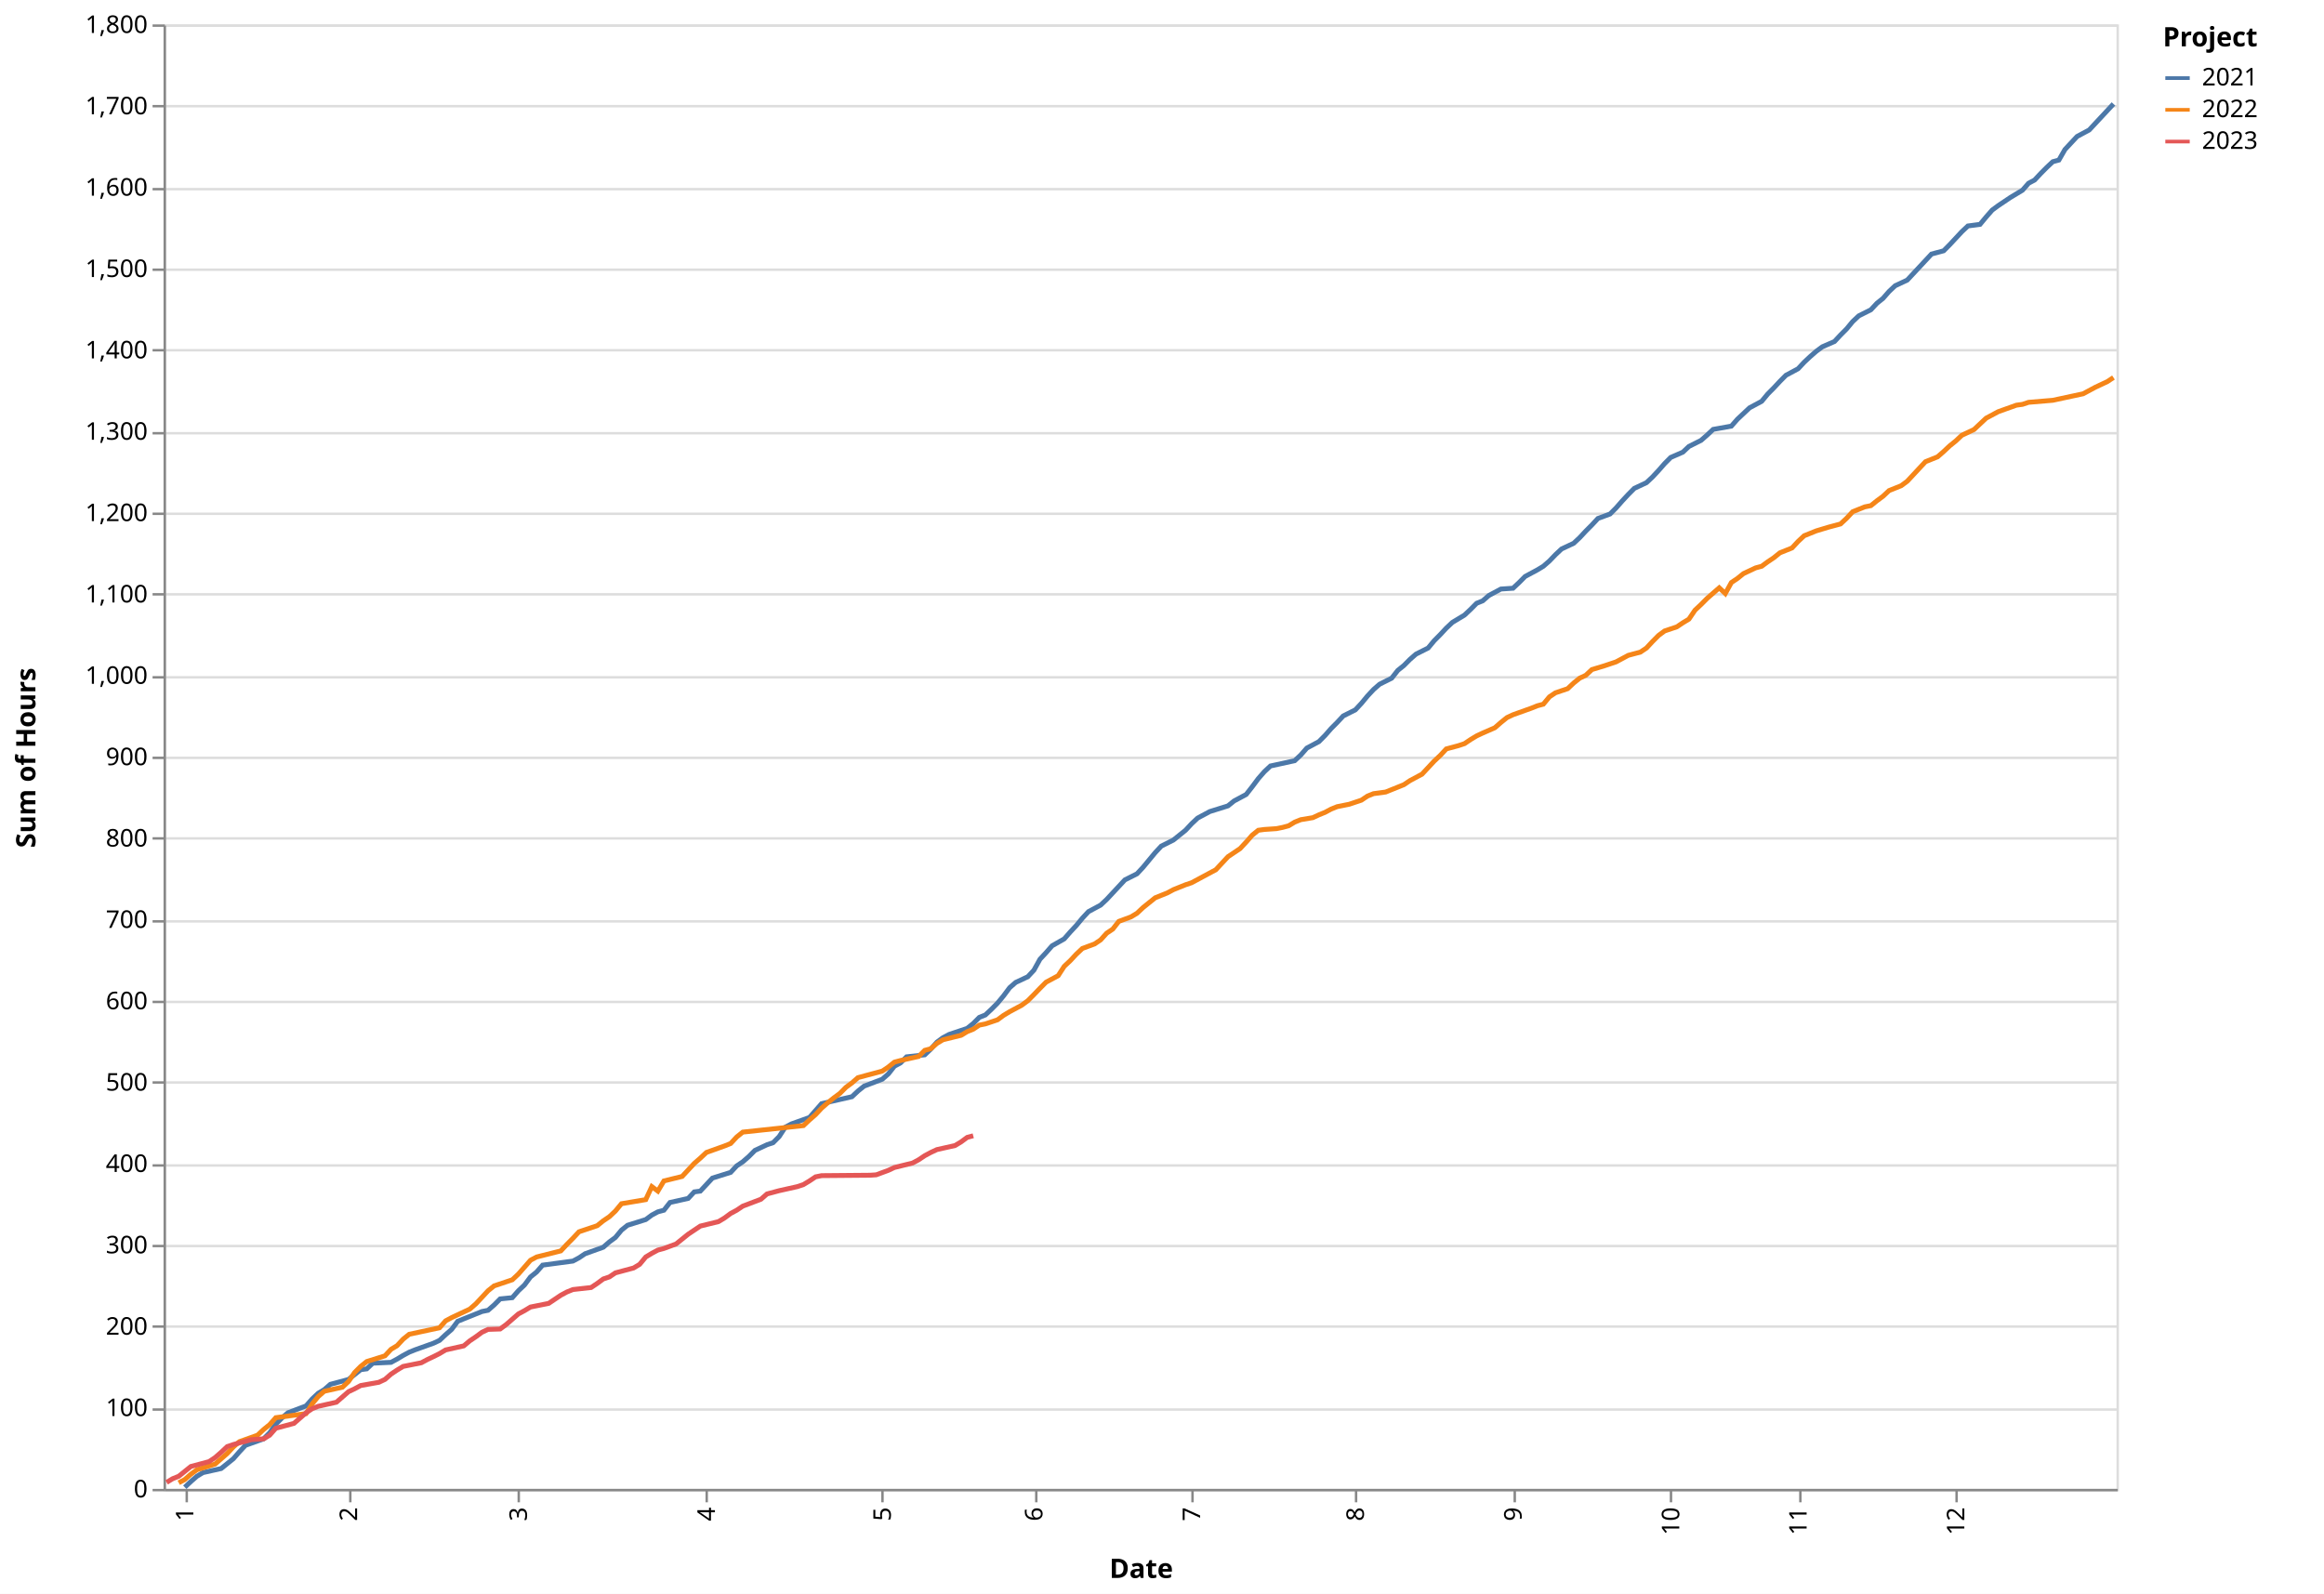
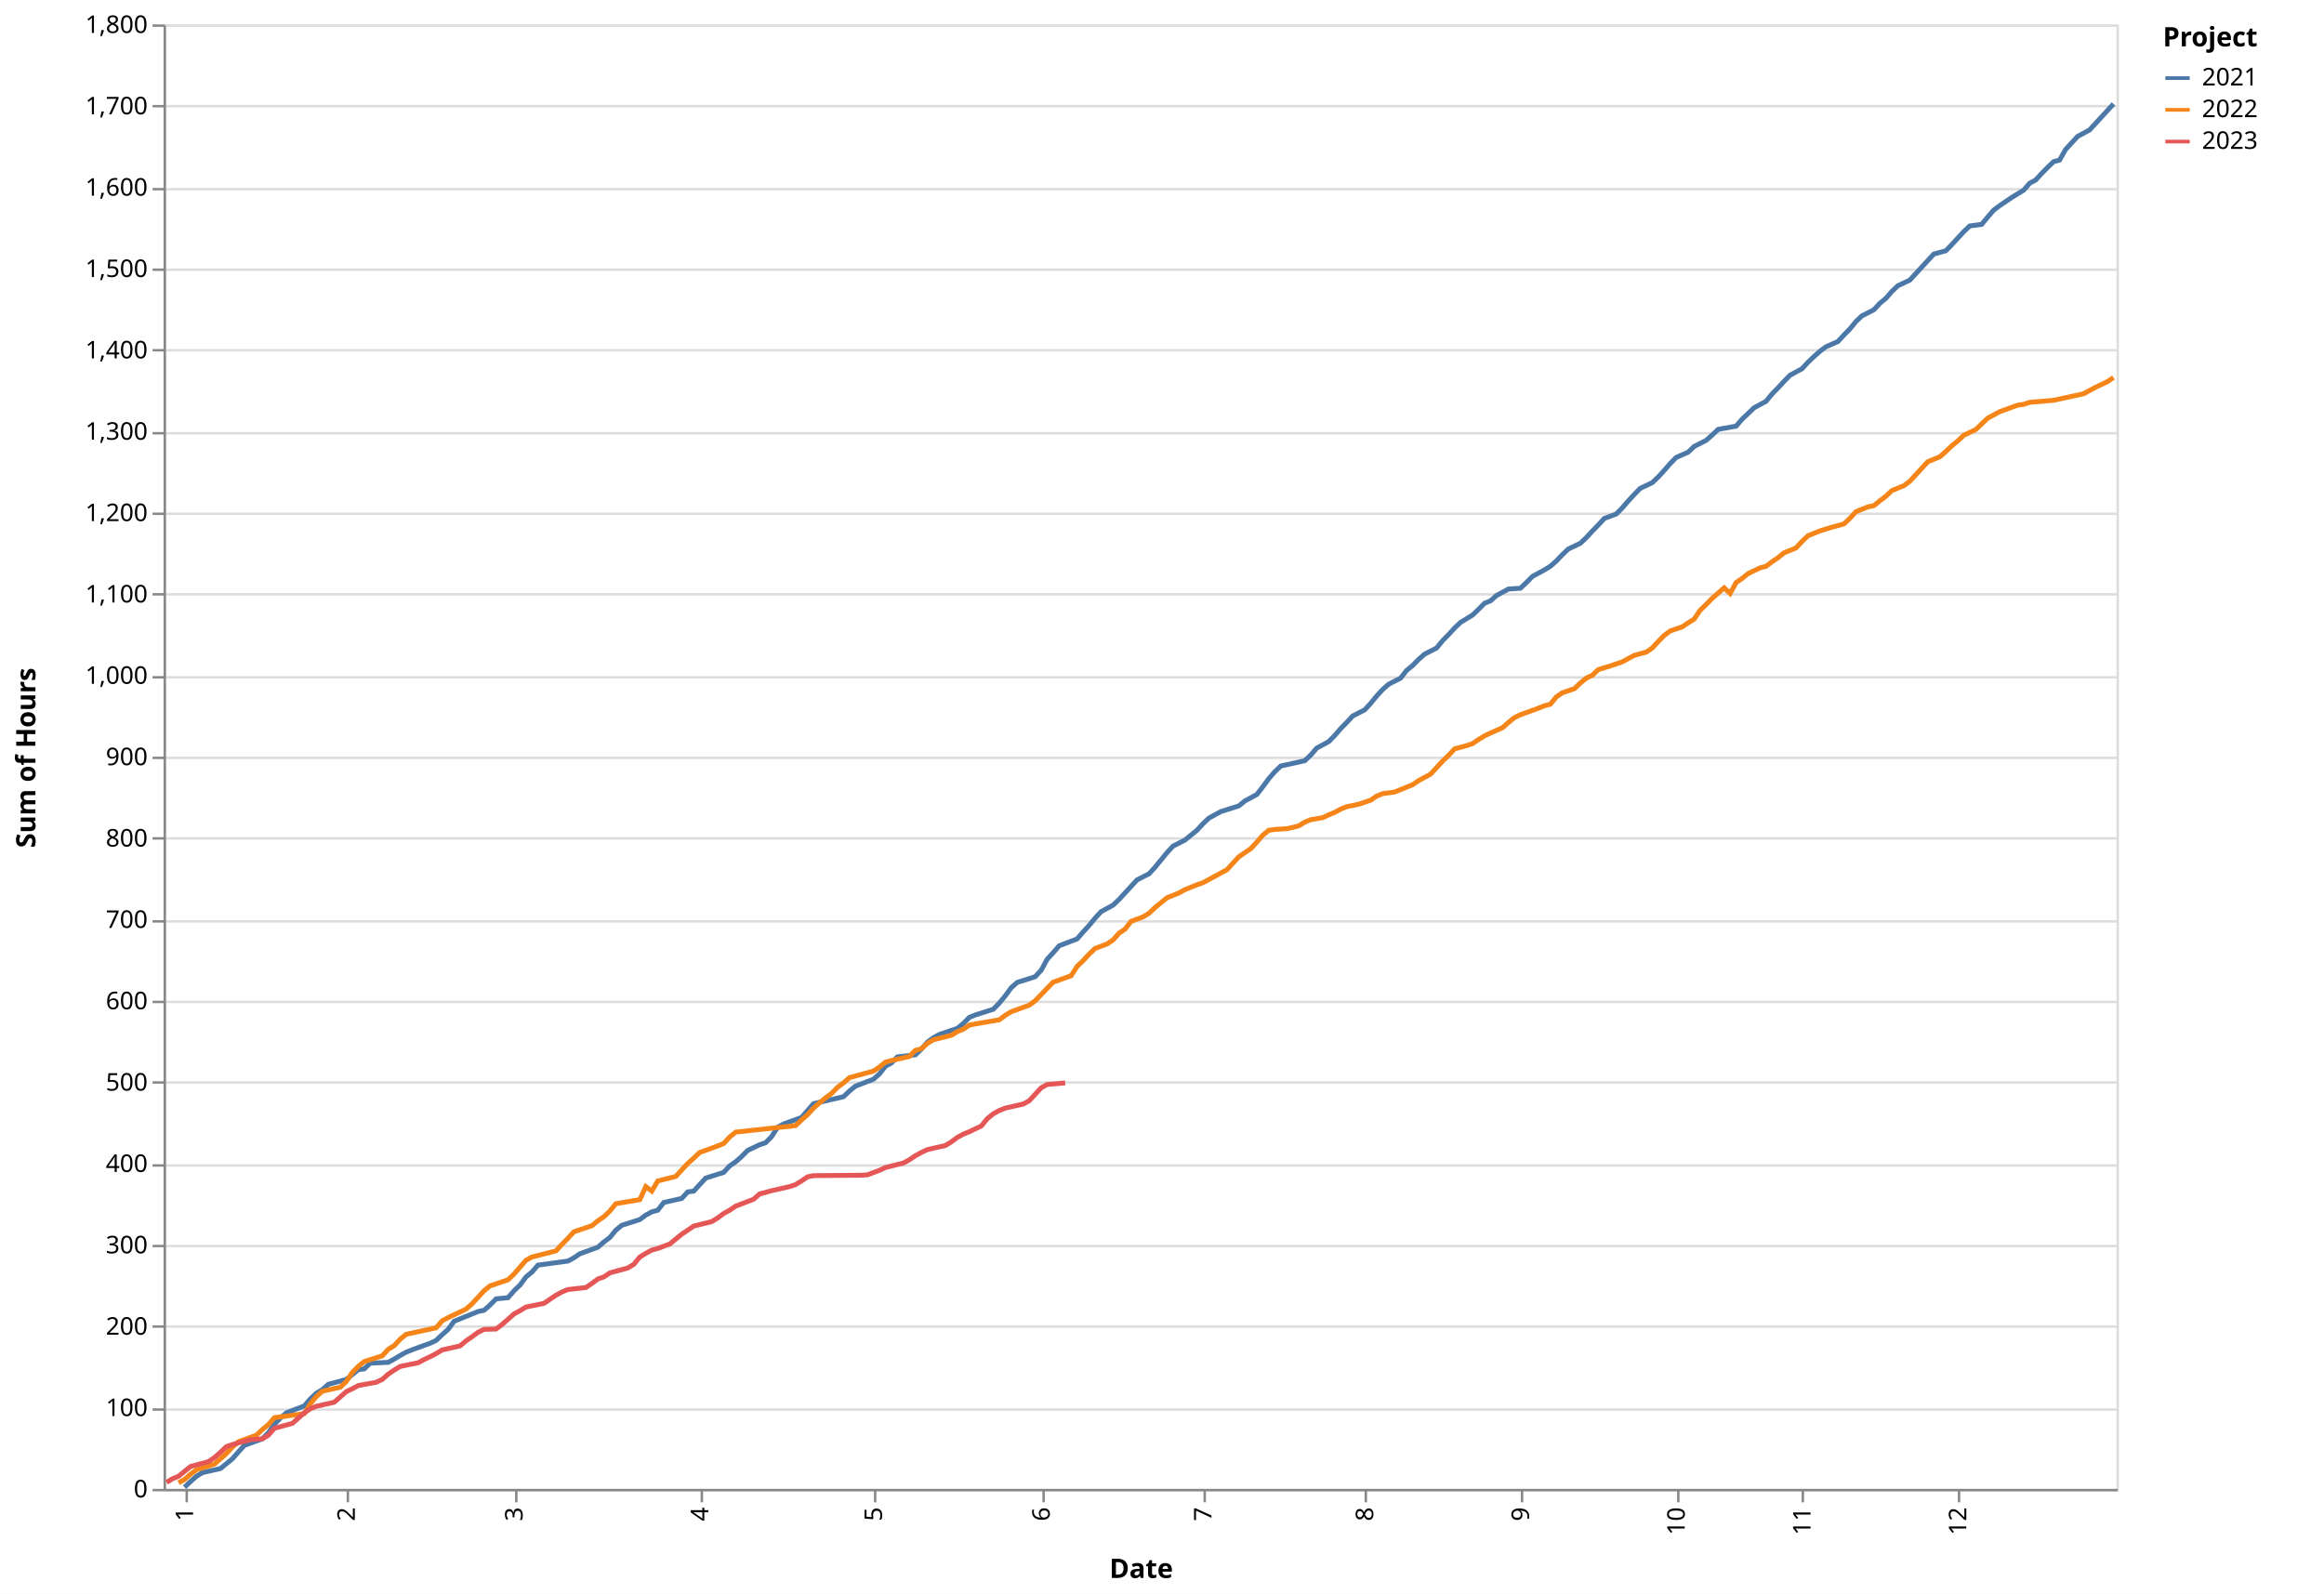
<svg xmlns="http://www.w3.org/2000/svg" class="marks" width="952" height="653" viewBox="0 0 952 653" version="1.1">
  <rect width="952" height="653" style="fill: white;" />
  <g transform="translate(67,10)">
    <g class="mark-group role-frame root">
      <g transform="translate(0,0)">
        <path class="background" d="M0.5,0.5h800v600h-800Z" style="fill: none; stroke: #ddd;" />
        <g>
          <g class="mark-group role-axis">
            <g transform="translate(0.5,0.5)">
              <path class="background" d="M0,0h0v0h0Z" style="pointer-events: none; fill: none;" />
              <g>
                <g class="mark-rule role-axis-grid" style="pointer-events: none;">
                  <line transform="translate(0,600)" x2="800" y2="0" style="fill: none; stroke: #ddd; stroke-width: 1; opacity: 1;" />
                  <line transform="translate(0,567)" x2="800" y2="0" style="fill: none; stroke: #ddd; stroke-width: 1; opacity: 1;" />
                  <line transform="translate(0,533)" x2="800" y2="0" style="fill: none; stroke: #ddd; stroke-width: 1; opacity: 1;" />
                  <line transform="translate(0,500)" x2="800" y2="0" style="fill: none; stroke: #ddd; stroke-width: 1; opacity: 1;" />
                  <line transform="translate(0,467)" x2="800" y2="0" style="fill: none; stroke: #ddd; stroke-width: 1; opacity: 1;" />
                  <line transform="translate(0,433)" x2="800" y2="0" style="fill: none; stroke: #ddd; stroke-width: 1; opacity: 1;" />
                  <line transform="translate(0,400)" x2="800" y2="0" style="fill: none; stroke: #ddd; stroke-width: 1; opacity: 1;" />
                  <line transform="translate(0,367)" x2="800" y2="0" style="fill: none; stroke: #ddd; stroke-width: 1; opacity: 1;" />
                  <line transform="translate(0,333)" x2="800" y2="0" style="fill: none; stroke: #ddd; stroke-width: 1; opacity: 1;" />
                  <line transform="translate(0,300)" x2="800" y2="0" style="fill: none; stroke: #ddd; stroke-width: 1; opacity: 1;" />
                  <line transform="translate(0,267)" x2="800" y2="0" style="fill: none; stroke: #ddd; stroke-width: 1; opacity: 1;" />
                  <line transform="translate(0,233)" x2="800" y2="0" style="fill: none; stroke: #ddd; stroke-width: 1; opacity: 1;" />
                  <line transform="translate(0,200)" x2="800" y2="0" style="fill: none; stroke: #ddd; stroke-width: 1; opacity: 1;" />
                  <line transform="translate(0,167)" x2="800" y2="0" style="fill: none; stroke: #ddd; stroke-width: 1; opacity: 1;" />
                  <line transform="translate(0,133)" x2="800" y2="0" style="fill: none; stroke: #ddd; stroke-width: 1; opacity: 1;" />
                  <line transform="translate(0,100)" x2="800" y2="0" style="fill: none; stroke: #ddd; stroke-width: 1; opacity: 1;" />
                  <line transform="translate(0,67)" x2="800" y2="0" style="fill: none; stroke: #ddd; stroke-width: 1; opacity: 1;" />
                  <line transform="translate(0,33)" x2="800" y2="0" style="fill: none; stroke: #ddd; stroke-width: 1; opacity: 1;" />
                  <line transform="translate(0,0)" x2="800" y2="0" style="fill: none; stroke: #ddd; stroke-width: 1; opacity: 1;" />
                </g>
              </g>
              <path class="foreground" d="" style="pointer-events: none; display: none; fill: none;" />
            </g>
          </g>
          <g class="mark-group role-axis">
            <g transform="translate(0.5,600.5)">
              <path class="background" d="M0,0h0v0h0Z" style="pointer-events: none; fill: none;" />
              <g>
                <g class="mark-rule role-axis-tick" style="pointer-events: none;">
                  <line transform="translate(9,0)" x2="0" y2="5" style="fill: none; stroke: #888; stroke-width: 1; opacity: 1;" />
-                   <line transform="translate(76,0)" x2="0" y2="5" style="fill: none; stroke: #888; stroke-width: 1; opacity: 1;" />
-                   <line transform="translate(145,0)" x2="0" y2="5" style="fill: none; stroke: #888; stroke-width: 1; opacity: 1;" />
-                   <line transform="translate(222,0)" x2="0" y2="5" style="fill: none; stroke: #888; stroke-width: 1; opacity: 1;" />
-                   <line transform="translate(294,0)" x2="0" y2="5" style="fill: none; stroke: #888; stroke-width: 1; opacity: 1;" />
-                   <line transform="translate(357,0)" x2="0" y2="5" style="fill: none; stroke: #888; stroke-width: 1; opacity: 1;" />
-                   <line transform="translate(421,0)" x2="0" y2="5" style="fill: none; stroke: #888; stroke-width: 1; opacity: 1;" />
-                   <line transform="translate(488,0)" x2="0" y2="5" style="fill: none; stroke: #888; stroke-width: 1; opacity: 1;" />
-                   <line transform="translate(553,0)" x2="0" y2="5" style="fill: none; stroke: #888; stroke-width: 1; opacity: 1;" />
-                   <line transform="translate(617,0)" x2="0" y2="5" style="fill: none; stroke: #888; stroke-width: 1; opacity: 1;" />
-                   <line transform="translate(670,0)" x2="0" y2="5" style="fill: none; stroke: #888; stroke-width: 1; opacity: 1;" />
-                   <line transform="translate(734,0)" x2="0" y2="5" style="fill: none; stroke: #888; stroke-width: 1; opacity: 1;" />
+                   <line transform="translate(75,0)" x2="0" y2="5" style="fill: none; stroke: #888; stroke-width: 1; opacity: 1;" />
+                   <line transform="translate(144,0)" x2="0" y2="5" style="fill: none; stroke: #888; stroke-width: 1; opacity: 1;" />
+                   <line transform="translate(220,0)" x2="0" y2="5" style="fill: none; stroke: #888; stroke-width: 1; opacity: 1;" />
+                   <line transform="translate(291,0)" x2="0" y2="5" style="fill: none; stroke: #888; stroke-width: 1; opacity: 1;" />
+                   <line transform="translate(360,0)" x2="0" y2="5" style="fill: none; stroke: #888; stroke-width: 1; opacity: 1;" />
+                   <line transform="translate(426,0)" x2="0" y2="5" style="fill: none; stroke: #888; stroke-width: 1; opacity: 1;" />
+                   <line transform="translate(492,0)" x2="0" y2="5" style="fill: none; stroke: #888; stroke-width: 1; opacity: 1;" />
+                   <line transform="translate(556,0)" x2="0" y2="5" style="fill: none; stroke: #888; stroke-width: 1; opacity: 1;" />
+                   <line transform="translate(620,0)" x2="0" y2="5" style="fill: none; stroke: #888; stroke-width: 1; opacity: 1;" />
+                   <line transform="translate(671,0)" x2="0" y2="5" style="fill: none; stroke: #888; stroke-width: 1; opacity: 1;" />
+                   <line transform="translate(735,0)" x2="0" y2="5" style="fill: none; stroke: #888; stroke-width: 1; opacity: 1;" />
                </g>
                <g class="mark-text role-axis-label" style="pointer-events: none;">
-                   <text text-anchor="end" transform="translate(8.695652,7) rotate(270) translate(0,3)" style="font-family: sans-serif; font-size: 10px; fill: #000; opacity: 1;">1</text>
-                   <text text-anchor="end" transform="translate(75.7764,7) rotate(270) translate(0,3)" style="font-family: sans-serif; font-size: 10px; fill: #000; opacity: 1;">2</text>
-                   <text text-anchor="end" transform="translate(145.3416,7) rotate(270) translate(0,3)" style="font-family: sans-serif; font-size: 10px; fill: #000; opacity: 1;">3</text>
-                   <text text-anchor="end" transform="translate(222.3602,7) rotate(270) translate(0,3)" style="font-family: sans-serif; font-size: 10px; fill: #000; opacity: 1;">4</text>
-                   <text text-anchor="end" transform="translate(294.4099,7) rotate(270) translate(0,3)" style="font-family: sans-serif; font-size: 10px; fill: #000; opacity: 1;">5</text>
-                   <text text-anchor="end" transform="translate(356.5217,7) rotate(270) translate(0,3)" style="font-family: sans-serif; font-size: 10px; fill: #000; opacity: 1;">6</text>
-                   <text text-anchor="end" transform="translate(421.118,7) rotate(270) translate(0,3)" style="font-family: sans-serif; font-size: 10px; fill: #000; opacity: 1;">7</text>
-                   <text text-anchor="end" transform="translate(488.1988,7) rotate(270) translate(0,3)" style="font-family: sans-serif; font-size: 10px; fill: #000; opacity: 1;">8</text>
-                   <text text-anchor="end" transform="translate(552.795,7) rotate(270) translate(0,3)" style="font-family: sans-serif; font-size: 10px; fill: #000; opacity: 1;">9</text>
-                   <text text-anchor="end" transform="translate(617.3913,7) rotate(270) translate(0,3)" style="font-family: sans-serif; font-size: 10px; fill: #000; opacity: 1;">10</text>
-                   <text text-anchor="end" transform="translate(669.5652,7) rotate(270) translate(0,3)" style="font-family: sans-serif; font-size: 10px; fill: #000; opacity: 1;">11</text>
-                   <text text-anchor="end" transform="translate(734.1615,7) rotate(270) translate(0,3)" style="font-family: sans-serif; font-size: 10px; fill: #000; opacity: 1;">12</text>
+                   <text text-anchor="end" transform="translate(8.588957,7) rotate(270) translate(0,3)" style="font-family: sans-serif; font-size: 10px; fill: #000; opacity: 1;">1</text>
+                   <text text-anchor="end" transform="translate(74.84663,7) rotate(270) translate(0,3)" style="font-family: sans-serif; font-size: 10px; fill: #000; opacity: 1;">2</text>
+                   <text text-anchor="end" transform="translate(143.5583,7) rotate(270) translate(0,3)" style="font-family: sans-serif; font-size: 10px; fill: #000; opacity: 1;">3</text>
+                   <text text-anchor="end" transform="translate(219.6319,7) rotate(270) translate(0,3)" style="font-family: sans-serif; font-size: 10px; fill: #000; opacity: 1;">4</text>
+                   <text text-anchor="end" transform="translate(290.7975,7) rotate(270) translate(0,3)" style="font-family: sans-serif; font-size: 10px; fill: #000; opacity: 1;">5</text>
+                   <text text-anchor="end" transform="translate(359.5092,7) rotate(270) translate(0,3)" style="font-family: sans-serif; font-size: 10px; fill: #000; opacity: 1;">6</text>
+                   <text text-anchor="end" transform="translate(425.7669,7) rotate(270) translate(0,3)" style="font-family: sans-serif; font-size: 10px; fill: #000; opacity: 1;">7</text>
+                   <text text-anchor="end" transform="translate(492.0245,7) rotate(270) translate(0,3)" style="font-family: sans-serif; font-size: 10px; fill: #000; opacity: 1;">8</text>
+                   <text text-anchor="end" transform="translate(555.8282,7) rotate(270) translate(0,3)" style="font-family: sans-serif; font-size: 10px; fill: #000; opacity: 1;">9</text>
+                   <text text-anchor="end" transform="translate(619.6319,7) rotate(270) translate(0,3)" style="font-family: sans-serif; font-size: 10px; fill: #000; opacity: 1;">10</text>
+                   <text text-anchor="end" transform="translate(671.1656,7) rotate(270) translate(0,3)" style="font-family: sans-serif; font-size: 10px; fill: #000; opacity: 1;">11</text>
+                   <text text-anchor="end" transform="translate(734.9693,7) rotate(270) translate(0,3)" style="font-family: sans-serif; font-size: 10px; fill: #000; opacity: 1;">12</text>
                </g>
                <g class="mark-rule role-axis-domain" style="pointer-events: none;">
                  <line transform="translate(0,0)" x2="800" y2="0" style="fill: none; stroke: #888; stroke-width: 1; opacity: 1;" />
                </g>
                <g class="mark-text role-axis-title" style="pointer-events: none;">
                  <text text-anchor="middle" transform="translate(400,36)" style="font-family: sans-serif; font-size: 11px; font-weight: bold; fill: #000; opacity: 1;">Date</text>
                </g>
              </g>
              <path class="foreground" d="" style="pointer-events: none; display: none; fill: none;" />
            </g>
          </g>
          <g class="mark-group role-axis">
            <g transform="translate(0.5,0.5)">
              <path class="background" d="M0,0h0v0h0Z" style="pointer-events: none; fill: none;" />
              <g>
                <g class="mark-rule role-axis-tick" style="pointer-events: none;">
                  <line transform="translate(0,600)" x2="-5" y2="0" style="fill: none; stroke: #888; stroke-width: 1; opacity: 1;" />
                  <line transform="translate(0,567)" x2="-5" y2="0" style="fill: none; stroke: #888; stroke-width: 1; opacity: 1;" />
                  <line transform="translate(0,533)" x2="-5" y2="0" style="fill: none; stroke: #888; stroke-width: 1; opacity: 1;" />
                  <line transform="translate(0,500)" x2="-5" y2="0" style="fill: none; stroke: #888; stroke-width: 1; opacity: 1;" />
                  <line transform="translate(0,467)" x2="-5" y2="0" style="fill: none; stroke: #888; stroke-width: 1; opacity: 1;" />
                  <line transform="translate(0,433)" x2="-5" y2="0" style="fill: none; stroke: #888; stroke-width: 1; opacity: 1;" />
                  <line transform="translate(0,400)" x2="-5" y2="0" style="fill: none; stroke: #888; stroke-width: 1; opacity: 1;" />
                  <line transform="translate(0,367)" x2="-5" y2="0" style="fill: none; stroke: #888; stroke-width: 1; opacity: 1;" />
                  <line transform="translate(0,333)" x2="-5" y2="0" style="fill: none; stroke: #888; stroke-width: 1; opacity: 1;" />
                  <line transform="translate(0,300)" x2="-5" y2="0" style="fill: none; stroke: #888; stroke-width: 1; opacity: 1;" />
                  <line transform="translate(0,267)" x2="-5" y2="0" style="fill: none; stroke: #888; stroke-width: 1; opacity: 1;" />
                  <line transform="translate(0,233)" x2="-5" y2="0" style="fill: none; stroke: #888; stroke-width: 1; opacity: 1;" />
                  <line transform="translate(0,200)" x2="-5" y2="0" style="fill: none; stroke: #888; stroke-width: 1; opacity: 1;" />
                  <line transform="translate(0,167)" x2="-5" y2="0" style="fill: none; stroke: #888; stroke-width: 1; opacity: 1;" />
                  <line transform="translate(0,133)" x2="-5" y2="0" style="fill: none; stroke: #888; stroke-width: 1; opacity: 1;" />
                  <line transform="translate(0,100)" x2="-5" y2="0" style="fill: none; stroke: #888; stroke-width: 1; opacity: 1;" />
                  <line transform="translate(0,67)" x2="-5" y2="0" style="fill: none; stroke: #888; stroke-width: 1; opacity: 1;" />
                  <line transform="translate(0,33)" x2="-5" y2="0" style="fill: none; stroke: #888; stroke-width: 1; opacity: 1;" />
                  <line transform="translate(0,0)" x2="-5" y2="0" style="fill: none; stroke: #888; stroke-width: 1; opacity: 1;" />
                </g>
                <g class="mark-text role-axis-label" style="pointer-events: none;">
                  <text text-anchor="end" transform="translate(-7,603)" style="font-family: sans-serif; font-size: 10px; fill: #000; opacity: 1;">0</text>
                  <text text-anchor="end" transform="translate(-7,569.6667)" style="font-family: sans-serif; font-size: 10px; fill: #000; opacity: 1;">100</text>
                  <text text-anchor="end" transform="translate(-7,536.3333)" style="font-family: sans-serif; font-size: 10px; fill: #000; opacity: 1;">200</text>
                  <text text-anchor="end" transform="translate(-7,503)" style="font-family: sans-serif; font-size: 10px; fill: #000; opacity: 1;">300</text>
                  <text text-anchor="end" transform="translate(-7,469.6667)" style="font-family: sans-serif; font-size: 10px; fill: #000; opacity: 1;">400</text>
                  <text text-anchor="end" transform="translate(-7,436.3333)" style="font-family: sans-serif; font-size: 10px; fill: #000; opacity: 1;">500</text>
                  <text text-anchor="end" transform="translate(-7,403)" style="font-family: sans-serif; font-size: 10px; fill: #000; opacity: 1;">600</text>
                  <text text-anchor="end" transform="translate(-7,369.6667)" style="font-family: sans-serif; font-size: 10px; fill: #000; opacity: 1;">700</text>
                  <text text-anchor="end" transform="translate(-7,336.3333)" style="font-family: sans-serif; font-size: 10px; fill: #000; opacity: 1;">800</text>
                  <text text-anchor="end" transform="translate(-7,303)" style="font-family: sans-serif; font-size: 10px; fill: #000; opacity: 1;">900</text>
                  <text text-anchor="end" transform="translate(-7,269.6667)" style="font-family: sans-serif; font-size: 10px; fill: #000; opacity: 1;">1,000</text>
                  <text text-anchor="end" transform="translate(-7,236.3333)" style="font-family: sans-serif; font-size: 10px; fill: #000; opacity: 1;">1,100</text>
                  <text text-anchor="end" transform="translate(-7,203)" style="font-family: sans-serif; font-size: 10px; fill: #000; opacity: 1;">1,200</text>
                  <text text-anchor="end" transform="translate(-7,169.6667)" style="font-family: sans-serif; font-size: 10px; fill: #000; opacity: 1;">1,300</text>
                  <text text-anchor="end" transform="translate(-7,136.3333)" style="font-family: sans-serif; font-size: 10px; fill: #000; opacity: 1;">1,400</text>
                  <text text-anchor="end" transform="translate(-7,103)" style="font-family: sans-serif; font-size: 10px; fill: #000; opacity: 1;">1,500</text>
                  <text text-anchor="end" transform="translate(-7,69.66667)" style="font-family: sans-serif; font-size: 10px; fill: #000; opacity: 1;">1,600</text>
                  <text text-anchor="end" transform="translate(-7,36.33333)" style="font-family: sans-serif; font-size: 10px; fill: #000; opacity: 1;">1,700</text>
                  <text text-anchor="end" transform="translate(-7,3)" style="font-family: sans-serif; font-size: 10px; fill: #000; opacity: 1;">1,800</text>
                </g>
                <g class="mark-rule role-axis-domain" style="pointer-events: none;">
                  <line transform="translate(0,600)" x2="0" y2="-600" style="fill: none; stroke: #888; stroke-width: 1; opacity: 1;" />
                </g>
                <g class="mark-text role-axis-title" style="pointer-events: none;">
                  <text text-anchor="middle" transform="translate(-51,300) rotate(-90) translate(0,-2)" style="font-family: sans-serif; font-size: 11px; font-weight: bold; fill: #000; opacity: 1;">Sum of Hours</text>
                </g>
              </g>
              <path class="foreground" d="" style="pointer-events: none; display: none; fill: none;" />
            </g>
          </g>
          <g class="mark-group role-scope pathgroup">
            <g transform="translate(0,0)">
              <path class="background" d="M0,0h800v600h-800Z" style="fill: none;" />
              <g>
                <g class="mark-line role-mark marks">
-                   <path d="M8.696,599.333L11.18,597L13.665,594.833L16.149,593.333L23.602,591.667L26.087,589.667L28.571,587.667L31.056,584.833L33.54,582.167L40.994,579.5L43.478,577L45.963,573.5L48.447,571L50.932,568.833L58.385,566L60.87,563.167L63.354,560.833L65.839,559.333L68.323,557.167L75.776,555.167L78.261,553.167L80.745,551.167L83.23,550.833L85.714,548.5L93.168,548.167L95.652,546.833L98.137,545.333L100.621,544L103.106,543L110.559,540.333L113.043,539.167L115.528,536.833L118.012,534.667L120.497,531.333L127.95,528.333L130.435,527.333L132.919,526.833L135.404,524.667L137.888,522.167L142.857,521.667L145.342,518.833L147.826,516.5L150.311,513.167L152.795,511.167L155.28,508.333L167.702,506.667L170.186,505.333L172.671,503.667L180.124,501L182.609,498.833L185.093,497L187.578,494L190.062,492L197.516,489.667L200,487.833L202.484,486.5L204.969,485.833L207.453,482.667L214.907,481L217.391,478.333L219.876,478L222.36,475.333L224.845,472.667L232.298,470.333L234.783,467.667L237.267,466L239.752,463.833L242.236,461.333L247.205,459L249.689,458.167L252.174,455.667L254.658,451.833L257.143,450.5L264.596,447.833L267.081,445L269.565,442.167L281.988,439.333L284.472,437L286.957,435L294.41,432.167L296.894,430L299.379,426.833L301.863,425.5L304.348,423L311.801,422.167L314.286,419.833L316.77,417L319.255,415.167L321.739,413.833L329.193,411.333L331.677,409.333L334.161,406.833L336.646,405.833L339.13,403.5L341.615,401L344.099,398L346.584,394.667L349.068,392.5L354.037,390.167L356.522,387.5L359.006,383L361.491,380.333L363.975,377.5L368.944,374.667L371.429,371.833L373.913,369.167L376.398,366.167L378.882,363.5L383.851,360.833L386.335,358.5L388.82,355.833L391.304,353.167L393.789,350.5L398.758,348L401.242,345.333L403.727,342.333L406.211,339.333L408.696,336.667L413.665,334.167L416.149,332.167L418.634,330.167L421.118,327.5L423.602,325.167L428.571,322.5L436.025,320.167L438.509,318.167L443.478,315.5L445.963,312.333L448.447,309L450.932,306.167L453.416,303.833L463.354,301.667L465.839,299.333L468.323,296.5L473.292,293.833L475.776,291.333L478.261,288.5L480.745,286L483.23,283.333L488.199,280.833L490.683,278.167L493.168,275.167L495.652,272.5L498.137,270.333L503.106,267.833L505.59,264.667L508.075,262.667L510.559,260.167L513.043,258L518.012,255.5L520.497,252.5L522.981,250L525.466,247.333L527.95,245L532.919,242L535.404,239.667L537.888,237.167L540.373,236.167L542.857,234L547.826,231.333L552.795,231L555.28,228.667L557.764,226.167L562.733,223.5L565.217,222L567.702,219.833L570.186,217.25L572.671,214.917L577.64,212.583L580.124,210.25L582.609,207.583L585.093,205.083L587.578,202.417L592.547,200.583L595.031,198.083L597.516,195.25L600,192.583L602.484,190.083L607.453,187.75L609.938,185.417L612.422,182.75L614.907,179.917L617.391,177.417L622.36,175.25L624.845,172.917L629.814,170.417L632.298,168.25L634.783,165.917L642.236,164.583L644.72,161.75L647.205,159.417L649.689,157.083L654.658,154.417L657.143,151.417L659.627,148.917L662.112,146.25L664.596,143.75L669.565,141.083L672.05,138.417L674.534,136.083L677.019,133.917L679.503,132.083L684.472,129.917L686.957,127.25L689.441,124.75L691.925,121.75L694.41,119.417L699.379,116.917L701.863,114.25L704.348,112.25L706.832,109.417L709.317,107.083L714.286,104.75L716.77,102.083L719.255,99.417L721.739,96.75L724.224,94.083L729.193,92.75L731.677,90.25L734.161,87.583L736.646,84.917L739.13,82.583L744.099,81.917L746.584,78.917L749.068,76.083L751.553,74.25L754.037,72.583L756.522,70.917L761.491,67.917L763.975,65.083L766.46,63.75L768.944,61.083L771.429,58.583L773.913,56.25L776.398,55.583L778.882,51.25L781.366,48.583L783.851,45.917L788.82,43.25L791.304,40.583L793.789,37.917L796.273,35.25L798.758,32.583" style="fill: none; stroke: #4c78a8; stroke-width: 2;" />
+                   <path d="M8.589,599.333L11.043,597L13.497,594.833L15.951,593.333L23.313,591.667L25.767,589.667L28.221,587.667L30.675,584.833L33.129,582.167L40.491,579.5L42.945,577L45.399,573.5L47.853,571L50.307,568.833L57.669,566L60.123,563.167L62.577,560.833L65.031,559.333L67.485,557.167L74.847,555.167L77.301,553.167L79.755,551.167L82.209,550.833L84.663,548.5L92.025,548.167L94.479,546.833L96.933,545.333L99.387,544L101.84,543L109.202,540.333L111.656,539.167L114.11,536.833L116.564,534.667L119.018,531.333L126.38,528.333L128.834,527.333L131.288,526.833L133.742,524.667L136.196,522.167L141.104,521.667L143.558,518.833L146.012,516.5L148.466,513.167L150.92,511.167L153.374,508.333L165.644,506.667L168.098,505.333L170.552,503.667L177.914,501L180.368,498.833L182.822,497L185.276,494L187.73,492L195.092,489.667L197.546,487.833L200,486.5L202.454,485.833L204.908,482.667L212.27,481L214.724,478.333L217.178,478L219.632,475.333L222.086,472.667L229.448,470.333L231.902,467.667L234.356,466L236.81,463.833L239.264,461.333L244.172,459L246.626,458.167L249.08,455.667L251.534,451.833L253.988,450.5L261.35,447.833L263.804,445L266.258,442.167L278.528,439.333L280.982,437L283.436,435L290.798,432.167L293.252,430L295.706,426.833L298.16,425.5L300.613,423L307.975,422.167L310.429,419.833L312.883,417L315.337,415.167L317.791,413.833L325.153,411.333L327.607,409.333L330.061,406.833L332.515,405.833L339.877,403.5L342.331,401L344.785,398L347.239,394.667L349.693,392.5L357.055,390.167L359.509,387.5L361.963,383L364.417,380.333L366.871,377.5L374.233,374.667L376.687,371.833L379.141,369.167L381.595,366.167L384.049,363.5L388.957,360.833L391.411,358.5L393.865,355.833L396.319,353.167L398.773,350.5L403.681,348L406.135,345.333L408.589,342.333L411.043,339.333L413.497,336.667L418.405,334.167L420.859,332.167L423.313,330.167L425.767,327.5L428.221,325.167L433.129,322.5L440.491,320.167L442.945,318.167L447.853,315.5L450.307,312.333L452.761,309L455.215,306.167L457.669,303.833L467.485,301.667L469.939,299.333L472.393,296.5L477.301,293.833L479.755,291.333L482.209,288.5L484.663,286L487.117,283.333L492.025,280.833L494.479,278.167L496.933,275.167L499.387,272.5L501.84,270.333L506.748,267.833L509.202,264.667L511.656,262.667L514.11,260.167L516.564,258L521.472,255.5L523.926,252.5L526.38,250L528.834,247.333L531.288,245L536.196,242L538.65,239.667L541.104,237.167L543.558,236.167L546.012,234L550.92,231.333L555.828,231L558.282,228.667L560.736,226.167L565.644,223.5L568.098,222L570.552,219.833L573.006,217.25L575.46,214.917L580.368,212.583L582.822,210.25L585.276,207.583L587.73,205.083L590.184,202.417L595.092,200.583L597.546,198.083L600,195.25L602.454,192.583L604.908,190.083L609.816,187.75L612.27,185.417L614.724,182.75L617.178,179.917L619.632,177.417L624.54,175.25L626.994,172.917L631.902,170.417L634.356,168.25L636.81,165.917L644.172,164.583L646.626,161.75L649.08,159.417L651.534,157.083L656.442,154.417L658.896,151.417L661.35,148.917L663.804,146.25L666.258,143.75L671.166,141.083L673.62,138.417L676.074,136.083L678.528,133.917L680.982,132.083L685.89,129.917L688.344,127.25L690.798,124.75L693.252,121.75L695.706,119.417L700.613,116.917L703.067,114.25L705.521,112.25L707.975,109.417L710.429,107.083L715.337,104.75L717.791,102.083L720.245,99.417L722.699,96.75L725.153,94.083L730.061,92.75L732.515,90.25L734.969,87.583L737.423,84.917L739.877,82.583L744.785,81.917L747.239,78.917L749.693,76.083L752.147,74.25L754.601,72.583L757.055,70.917L761.963,67.917L764.417,65.083L766.871,63.75L769.325,61.083L771.779,58.583L774.233,56.25L776.687,55.583L779.141,51.25L781.595,48.583L784.049,45.917L788.957,43.25L791.411,40.583L793.865,37.917L796.319,35.25L798.773,32.583" style="fill: none; stroke: #4c78a8; stroke-width: 2;" />
                </g>
              </g>
              <path class="foreground" d="" style="display: none; fill: none;" />
            </g>
            <g transform="translate(0,0)">
              <path class="background" d="M0,0h800v600h-800Z" style="fill: none;" />
              <g>
                <g class="mark-line role-mark marks">
-                   <path d="M6.211,597.5L8.696,596.167L11.18,594L13.665,592.167L21.118,589.833L23.602,587.667L26.087,585.5L28.571,582.833L31.056,580.667L38.509,578L40.994,575.667L43.478,573.667L45.963,570.833L58.385,569.167L60.87,565.167L63.354,562.167L65.839,560L73.292,558.333L75.776,556L78.261,552.333L80.745,549.833L83.23,547.833L90.683,545.5L93.168,542.833L95.652,541.333L98.137,538.667L100.621,536.667L113.043,534L115.528,531.167L118.012,529.833L125.466,526.333L127.95,524.167L130.435,521.5L132.919,518.833L135.404,516.833L142.857,514.333L145.342,512L147.826,509.167L150.311,506.333L152.795,505L162.733,502.5L165.217,499.833L167.702,497.333L170.186,494.667L177.64,492.167L180.124,490.167L182.609,488.5L185.093,486.167L187.578,483.167L197.516,481.5L200,476.167L202.484,478L204.969,473.833L212.422,472L214.907,469.333L217.391,466.667L219.876,464.5L222.36,462.167L229.814,459.5L232.298,458.5L234.783,455.833L237.267,453.833L262.112,451.167L264.596,448.833L267.081,446.667L269.565,444L272.05,441.833L274.534,439.833L277.019,438L279.503,435.5L281.988,433.667L284.472,431.5L294.41,428.833L296.894,427.167L299.379,425.167L301.863,424.5L309.317,422.833L311.801,420.333L314.286,419.667L316.77,417.5L319.255,416L326.708,414.167L329.193,412.667L331.677,411.667L334.161,410L336.646,409.5L341.615,407.833L344.099,406L346.584,404.5L351.553,401.833L354.037,400L356.522,397.5L359.006,394.917L361.491,392.417L366.46,389.75L368.944,385.917L371.429,383.583L373.913,380.917L376.398,378.583L381.366,376.75L383.851,375.083L386.335,372.333L388.82,370.667L391.304,367.5L396.273,365.667L398.758,364.167L401.242,361.833L403.727,359.833L406.211,357.833L411.18,355.833L413.665,354.5L418.634,352.5L421.118,351.667L426.087,349L431.056,346.333L433.54,343.667L436.025,341L440.994,337.667L443.478,335L445.963,332.167L448.447,330.167L450.932,329.833L455.901,329.5L458.385,329L460.87,328.333L463.354,326.833L465.839,325.833L470.807,325L473.292,323.833L475.776,322.833L478.261,321.5L480.745,320.5L485.714,319.5L490.683,317.833L493.168,316.167L495.652,315.167L500.621,314.5L503.106,313.5L505.59,312.5L508.075,311.5L510.559,309.833L515.528,307.167L518.012,304.5L520.497,301.833L522.981,299.5L525.466,296.833L530.435,295.5L532.919,294.667L535.404,293L537.888,291.5L540.373,290.333L545.342,288.167L547.826,286L550.311,284L552.795,282.833L560.248,280.167L562.733,279.167L565.217,278.5L567.702,275.5L570.186,273.833L575.155,272.167L577.64,269.833L580.124,267.833L582.609,266.667L585.093,264.333L590.062,262.833L592.547,262L595.031,261.167L597.516,259.833L600,258.5L604.969,257.167L607.453,255.5L609.938,252.833L612.422,250.333L614.907,248.5L619.876,246.833L622.36,245.167L624.845,243.667L627.329,240L629.814,237.667L632.298,235.167L637.267,230.833L639.752,233.167L642.236,228.667L644.72,227L647.205,225L652.174,222.667L654.658,222L657.143,220.167L659.627,218.5L662.112,216.5L667.081,214.5L669.565,211.833L672.05,209.5L677.019,207.5L681.988,206L686.957,204.667L689.441,202.333L691.925,199.667L696.894,197.667L699.379,197.167L701.863,195.167L704.348,193.333L706.832,191L711.801,189L714.286,187.167L716.77,184.5L719.255,181.833L721.739,179.167L726.708,177.167L729.193,175L731.677,172.667L734.161,170.667L736.646,168.333L741.615,166L744.099,163.667L746.584,161.333L751.553,158.667L759.006,156L761.491,155.667L763.975,154.833L773.913,154L786.335,151.333L791.304,148.667L796.273,146.333L798.758,144.667" style="fill: none; stroke: #f58518; stroke-width: 2;" />
+                   <path d="M6.135,597.5L8.589,596.167L11.043,594L13.497,592.167L20.859,589.833L23.313,587.667L25.767,585.5L28.221,582.833L30.675,580.667L38.037,578L40.491,575.667L42.945,573.667L45.399,570.833L57.669,569.167L60.123,565.167L62.577,562.167L65.031,560L72.393,558.333L74.847,556L77.301,552.333L79.755,549.833L82.209,547.833L89.571,545.5L92.025,542.833L94.479,541.333L96.933,538.667L99.387,536.667L111.656,534L114.11,531.167L116.564,529.833L123.926,526.333L126.38,524.167L128.834,521.5L131.288,518.833L133.742,516.833L141.104,514.333L143.558,512L146.012,509.167L148.466,506.333L150.92,505L160.736,502.5L163.19,499.833L165.644,497.333L168.098,494.667L175.46,492.167L177.914,490.167L180.368,488.5L182.822,486.167L185.276,483.167L195.092,481.5L197.546,476.167L200,478L202.454,473.833L209.816,472L212.27,469.333L214.724,466.667L217.178,464.5L219.632,462.167L226.994,459.5L229.448,458.5L231.902,455.833L234.356,453.833L258.896,451.167L261.35,448.833L263.804,446.667L266.258,444L268.712,441.833L271.166,439.833L273.62,438L276.074,435.5L278.528,433.667L280.982,431.5L290.798,428.833L293.252,427.167L295.706,425.167L298.16,424.5L305.521,422.833L307.975,420.333L310.429,419.667L312.883,417.5L315.337,416L322.699,414.167L325.153,412.667L327.607,411.667L330.061,410L332.515,409.5L342.331,407.833L344.785,406L347.239,404.5L354.601,401.833L357.055,400L359.509,397.5L361.963,394.917L364.417,392.417L371.779,389.75L374.233,385.917L376.687,383.583L379.141,380.917L381.595,378.583L386.503,376.75L388.957,375.083L391.411,372.333L393.865,370.667L396.319,367.5L401.227,365.667L403.681,364.167L406.135,361.833L408.589,359.833L411.043,357.833L415.951,355.833L418.405,354.5L423.313,352.5L425.767,351.667L430.675,349L435.583,346.333L438.037,343.667L440.491,341L445.399,337.667L447.853,335L450.307,332.167L452.761,330.167L455.215,329.833L460.123,329.5L462.577,329L465.031,328.333L467.485,326.833L469.939,325.833L474.847,325L477.301,323.833L479.755,322.833L482.209,321.5L484.663,320.5L489.571,319.5L494.479,317.833L496.933,316.167L499.387,315.167L504.294,314.5L506.748,313.5L509.202,312.5L511.656,311.5L514.11,309.833L519.018,307.167L521.472,304.5L523.926,301.833L526.38,299.5L528.834,296.833L533.742,295.5L536.196,294.667L538.65,293L541.104,291.5L543.558,290.333L548.466,288.167L550.92,286L553.374,284L555.828,282.833L563.19,280.167L565.644,279.167L568.098,278.5L570.552,275.5L573.006,273.833L577.914,272.167L580.368,269.833L582.822,267.833L585.276,266.667L587.73,264.333L592.638,262.833L595.092,262L597.546,261.167L600,259.833L602.454,258.5L607.362,257.167L609.816,255.5L612.27,252.833L614.724,250.333L617.178,248.5L622.086,246.833L624.54,245.167L626.994,243.667L629.448,240L631.902,237.667L634.356,235.167L639.264,230.833L641.718,233.167L644.172,228.667L646.626,227L649.08,225L653.988,222.667L656.442,222L658.896,220.167L661.35,218.5L663.804,216.5L668.712,214.5L671.166,211.833L673.62,209.5L678.528,207.5L683.436,206L688.344,204.667L690.798,202.333L693.252,199.667L698.16,197.667L700.613,197.167L703.067,195.167L705.521,193.333L707.975,191L712.883,189L715.337,187.167L717.791,184.5L720.245,181.833L722.699,179.167L727.607,177.167L730.061,175L732.515,172.667L734.969,170.667L737.423,168.333L742.331,166L744.785,163.667L747.239,161.333L752.147,158.667L759.509,156L761.963,155.667L764.417,154.833L774.233,154L786.503,151.333L791.411,148.667L796.319,146.333L798.773,144.667" style="fill: none; stroke: #f58518; stroke-width: 2;" />
                </g>
              </g>
              <path class="foreground" d="" style="display: none; fill: none;" />
            </g>
            <g transform="translate(0,0)">
              <path class="background" d="M0,0h800v600h-800Z" style="fill: none;" />
              <g>
                <g class="mark-line role-mark marks">
-                   <path d="M1.242,597.333L3.727,595.833L6.211,594.833L8.696,592.833L11.18,590.833L18.634,588.833L21.118,587.167L23.602,585L26.087,582.667L28.571,581.833L36.025,579.833L40.994,579.5L43.478,578L45.963,575.167L53.416,573.167L55.901,571L58.385,568.833L60.87,567.167L63.354,566.167L70.807,564.5L73.292,562.333L75.776,560.167L78.261,559L80.745,557.667L88.199,556.333L90.683,555.167L93.168,553L95.652,551.333L98.137,549.833L105.59,548.333L108.075,547L110.559,545.833L113.043,544.583L115.528,543.083L122.981,541.417L125.466,539.333L127.95,537.667L130.435,535.833L132.919,534.667L137.888,534.5L140.373,532.667L142.857,530.5L145.342,528.333L147.826,527L150.311,525.5L157.764,524L160.248,522.333L162.733,520.667L165.217,519.333L167.702,518.333L175.155,517.5L177.64,515.833L180.124,514L182.609,513.167L185.093,511.5L192.547,509.5L195.031,508L197.516,505L200,503.5L202.484,502.167L204.969,501.5L209.938,499.667L212.422,497.667L214.907,495.667L217.391,494L219.876,492.333L227.329,490.5L229.814,489L232.298,487.167L234.783,485.833L237.267,484.167L244.72,481.333L247.205,479.167L252.174,477.833L259.627,476.167L262.112,475.333L264.596,473.833L267.081,472.167L269.565,471.667L289.441,471.5L291.925,471.333L296.894,469.5L299.379,468.333L306.832,466.5L309.317,465.167L311.801,463.5L314.286,462.167L316.77,461L324.224,459.333L326.708,457.833L329.193,456L331.677,455.333" style="fill: none; stroke: #e45756; stroke-width: 2;" />
+                   <path d="M1.227,597.333L3.681,595.833L6.135,594.833L8.589,592.833L11.043,590.833L18.405,588.833L20.859,587.167L23.313,585L25.767,582.667L28.221,581.833L35.583,579.833L40.491,579.5L42.945,578L45.399,575.167L52.761,573.167L55.215,571L57.669,568.833L60.123,567.167L62.577,566.167L69.939,564.5L72.393,562.333L74.847,560.167L77.301,559L79.755,557.667L87.117,556.333L89.571,555.167L92.025,553L94.479,551.333L96.933,549.833L104.294,548.333L106.748,547L109.202,545.833L111.656,544.583L114.11,543.083L121.472,541.417L123.926,539.333L126.38,537.667L128.834,535.833L131.288,534.667L136.196,534.5L138.65,532.667L141.104,530.5L143.558,528.333L146.012,527L148.466,525.5L155.828,524L158.282,522.333L160.736,520.667L163.19,519.333L165.644,518.333L173.006,517.5L175.46,515.833L177.914,514L180.368,513.167L182.822,511.5L190.184,509.5L192.638,508L195.092,505L197.546,503.5L200,502.167L202.454,501.5L207.362,499.667L209.816,497.667L212.27,495.667L214.724,494L217.178,492.333L224.54,490.5L226.994,489L229.448,487.167L231.902,485.833L234.356,484.167L241.718,481.333L244.172,479.167L249.08,477.833L256.442,476.167L258.896,475.333L261.35,473.833L263.804,472.167L266.258,471.667L285.89,471.5L288.344,471.333L293.252,469.5L295.706,468.333L303.067,466.5L305.521,465.167L307.975,463.5L310.429,462.167L312.883,461L320.245,459.333L322.699,457.833L325.153,456L327.607,454.667L330.061,453.667L334.969,451.333L337.423,448.333L339.877,446.333L342.331,445L344.785,444L352.147,442.333L354.601,441L357.055,438.333L359.509,435.667L361.963,434.333L369.325,433.667" style="fill: none; stroke: #e45756; stroke-width: 2;" />
                </g>
              </g>
              <path class="foreground" d="" style="display: none; fill: none;" />
            </g>
          </g>
          <g class="mark-group role-legend">
            <g transform="translate(819,0)">
              <path class="background" d="M0,0h61v53h-61Z" style="pointer-events: none; fill: none;" />
              <g>
                <g class="mark-group role-legend-entry">
                  <g transform="translate(0,16)">
                    <path class="background" d="M0,0h0v0h0Z" style="pointer-events: none; fill: none;" />
                    <g>
                      <g class="mark-group role-scope">
                        <g transform="translate(0,0)">
                          <path class="background" d="M0,0h48v11h-48Z" style="pointer-events: none; fill: none; opacity: 1;" />
                          <g>
                            <g class="mark-symbol role-legend-symbol" style="pointer-events: none;">
                              <path transform="translate(6,6)" d="M-5,0L5,0" style="fill: none; stroke: #4c78a8; stroke-width: 1.5; opacity: 1;" />
                            </g>
                            <g class="mark-text role-legend-label" style="pointer-events: none;">
                              <text text-anchor="start" transform="translate(16,9)" style="font-family: sans-serif; font-size: 10px; fill: #000; opacity: 1;">2021</text>
                            </g>
                          </g>
                          <path class="foreground" d="" style="pointer-events: none; display: none; fill: none;" />
                        </g>
                        <g transform="translate(0,13)">
                          <path class="background" d="M0,0h48v11h-48Z" style="pointer-events: none; fill: none; opacity: 1;" />
                          <g>
                            <g class="mark-symbol role-legend-symbol" style="pointer-events: none;">
                              <path transform="translate(6,6)" d="M-5,0L5,0" style="fill: none; stroke: #f58518; stroke-width: 1.5; opacity: 1;" />
                            </g>
                            <g class="mark-text role-legend-label" style="pointer-events: none;">
                              <text text-anchor="start" transform="translate(16,9)" style="font-family: sans-serif; font-size: 10px; fill: #000; opacity: 1;">2022</text>
                            </g>
                          </g>
                          <path class="foreground" d="" style="pointer-events: none; display: none; fill: none;" />
                        </g>
                        <g transform="translate(0,26)">
                          <path class="background" d="M0,0h48v11h-48Z" style="pointer-events: none; fill: none; opacity: 1;" />
                          <g>
                            <g class="mark-symbol role-legend-symbol" style="pointer-events: none;">
                              <path transform="translate(6,6)" d="M-5,0L5,0" style="fill: none; stroke: #e45756; stroke-width: 1.5; opacity: 1;" />
                            </g>
                            <g class="mark-text role-legend-label" style="pointer-events: none;">
                              <text text-anchor="start" transform="translate(16,9)" style="font-family: sans-serif; font-size: 10px; fill: #000; opacity: 1;">2023</text>
                            </g>
                          </g>
                          <path class="foreground" d="" style="pointer-events: none; display: none; fill: none;" />
                        </g>
                      </g>
                    </g>
                    <path class="foreground" d="" style="pointer-events: none; display: none; fill: none;" />
                  </g>
                </g>
                <g class="mark-text role-legend-title" style="pointer-events: none;">
                  <text text-anchor="start" transform="translate(0,9)" style="font-family: sans-serif; font-size: 11px; font-weight: bold; fill: #000; opacity: 1;">Project</text>
                </g>
              </g>
              <path class="foreground" d="" style="pointer-events: none; display: none; fill: none;" />
            </g>
          </g>
        </g>
        <path class="foreground" d="" style="display: none; fill: none;" />
      </g>
    </g>
  </g>
</svg>
